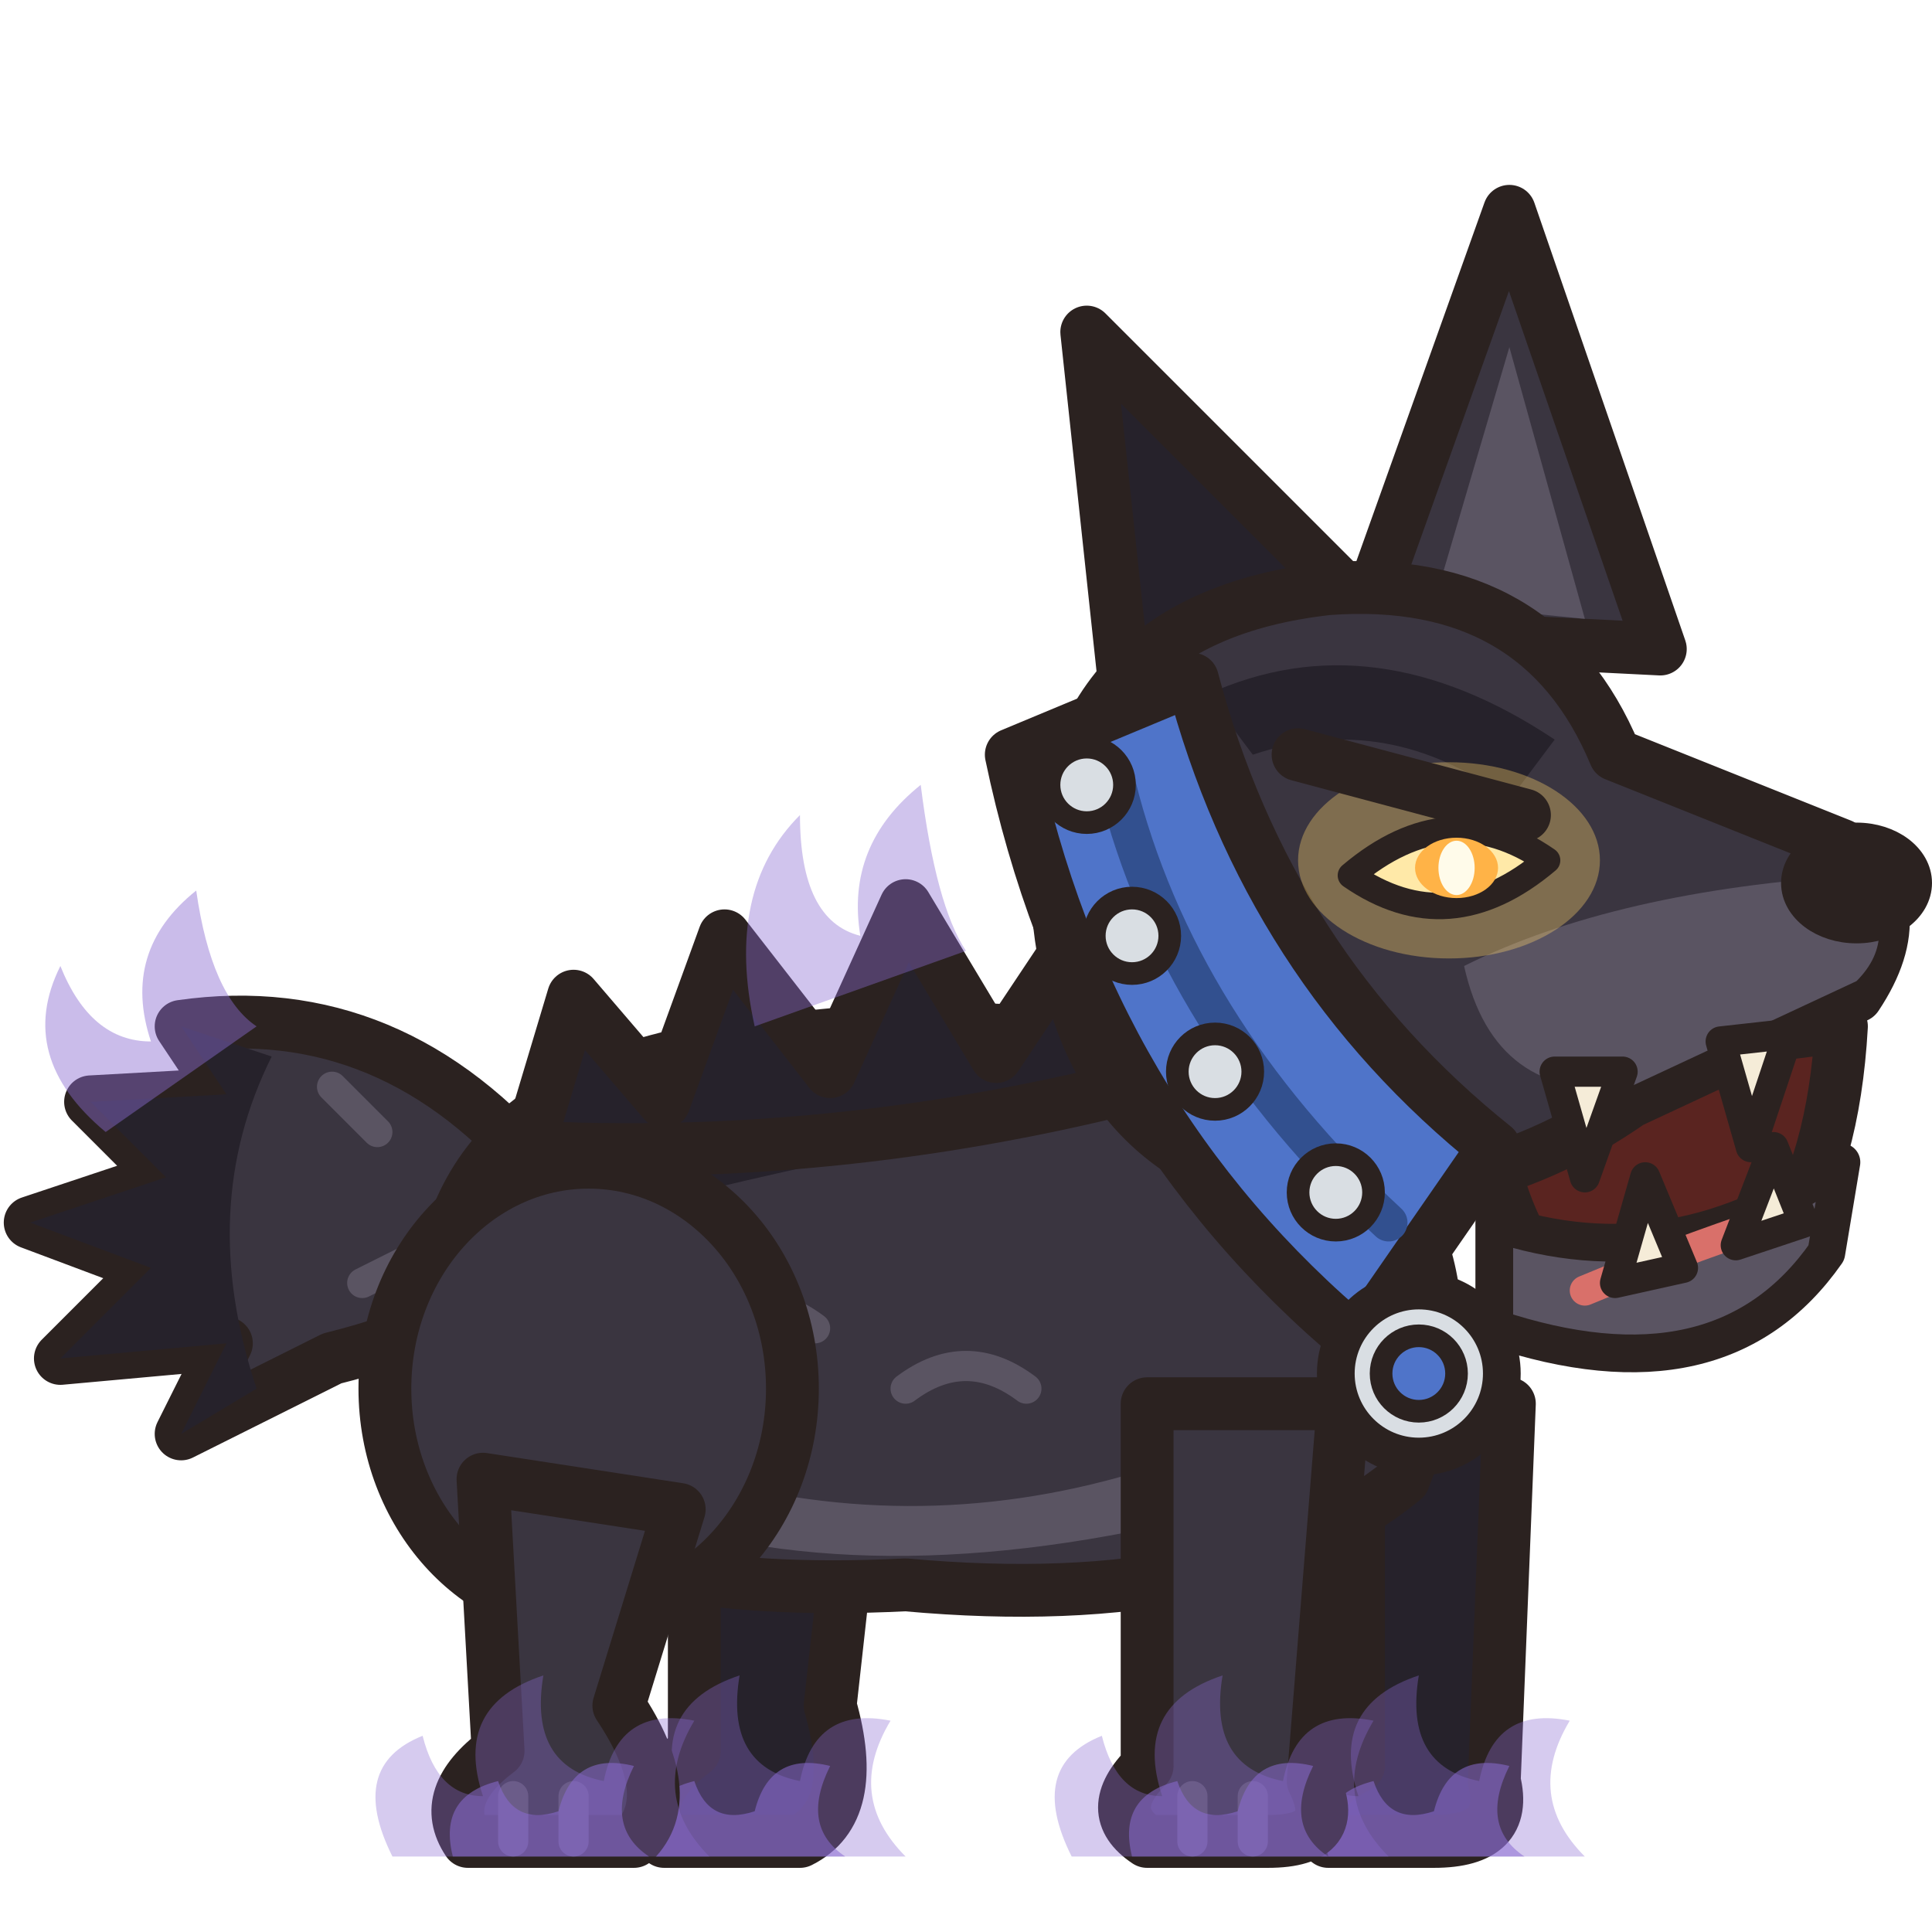
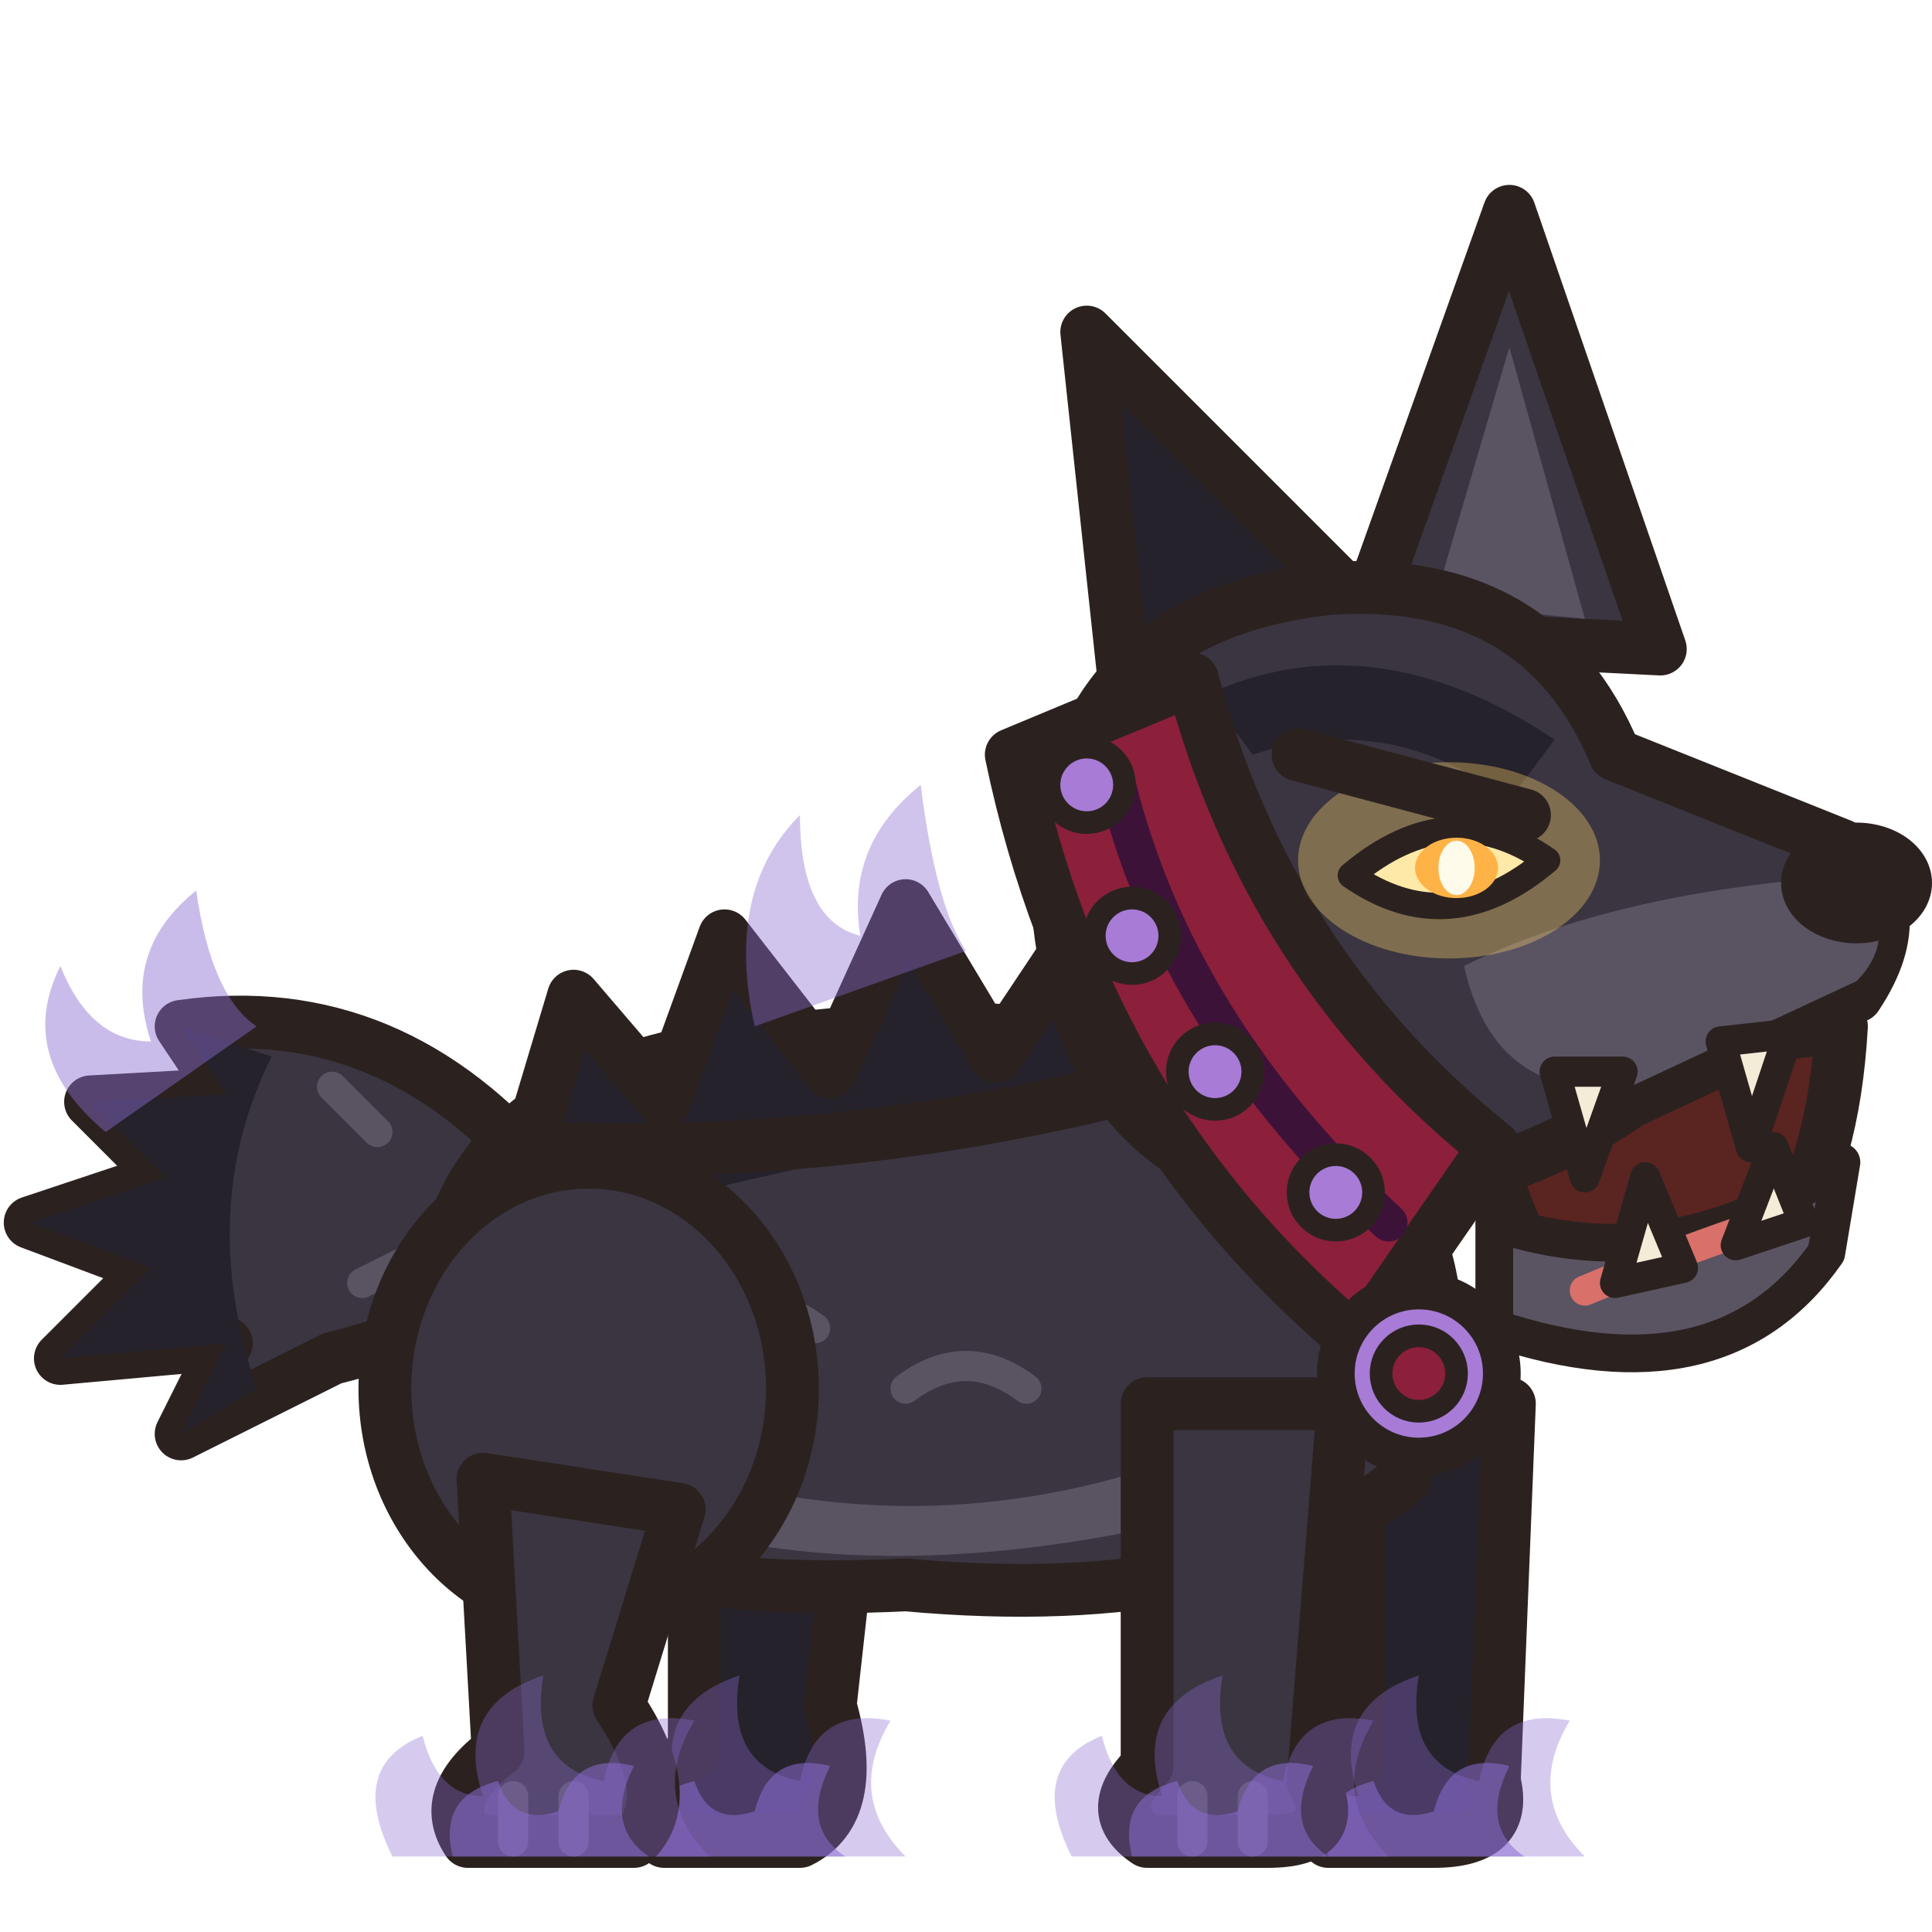
<svg xmlns="http://www.w3.org/2000/svg" viewBox="0 0 256 256" width="256" height="256">
  <g stroke="#2b2220" stroke-width="7" stroke-linejoin="round" stroke-linecap="round">
    <path d="M72 156 Q52 132 24 136 L30 145 L12 146 L22 156 L4 162 L20 168 L8 180 L30 178 L24 190 L44 180 Q60 176 72 168 Z" fill="#3a3540" />
    <path d="M24 136 L30 145 L12 146 L22 156 L4 162 L20 168 L8 180 L30 178 L24 190 L34 184 Q26 160 36 140 Z" fill="#26222b" stroke="none" />
    <path d="M50 150 L44 144 M56 166 L48 170" fill="none" stroke="#5a5462" stroke-width="4" />
    <path d="M14 150 Q2 140 8 128 Q12 138 20 138 Q16 126 26 118 Q28 132 34 136 Z" fill="#8a6bd1" opacity="0.45" stroke="none" />
    <path d="M92 190 L114 190 L110 226 Q114 240 106 244 L88 244 Q84 238 92 232 Z" fill="#26222b" />
    <path d="M78 246 Q72 234 82 230 Q84 238 90 238 Q86 226 98 222 Q96 234 106 236 Q108 226 118 228 Q112 238 120 246 Z" fill="#8a6bd1" opacity="0.35" stroke="none" />
    <path d="M86 246 Q84 238 92 236 Q94 242 100 240 Q102 232 110 234 Q106 242 112 246 Z" fill="#8a6bd1" opacity="0.55" stroke="none" />
    <path d="M180 186 L200 186 L198 236 Q200 244 190 244 L176 244 Q172 238 180 234 Z" fill="#26222b" />
    <path d="M168 246 Q162 234 172 230 Q174 238 180 238 Q176 226 188 222 Q186 234 196 236 Q198 226 208 228 Q202 238 210 246 Z" fill="#8a6bd1" opacity="0.35" stroke="none" />
    <path d="M176 246 Q174 238 182 236 Q184 242 190 240 Q192 232 200 234 Q196 242 202 246 Z" fill="#8a6bd1" opacity="0.55" stroke="none" />
    <path d="M58 176 Q58 142 102 138 Q148 132 176 148 Q198 166 186 196 Q164 214 120 210 Q80 212 64 198 Q56 188 58 176 Z" fill="#3a3540" />
    <path d="M88 202 Q122 212 170 198 Q166 190 154 194 Q124 204 94 196 Z" fill="#5a5462" stroke="none" />
    <path d="M76 146 Q118 132 164 144 Q124 150 84 160 Z" fill="#26222b" stroke="none" />
    <path d="M92 176 Q100 170 108 176 M120 184 Q128 178 136 184" fill="none" stroke="#5a5462" stroke-width="4" />
    <ellipse cx="78" cy="184" rx="27" ry="30" fill="#3a3540" />
    <path d="M64 196 L90 200 L82 226 Q90 238 84 244 L62 244 Q58 238 66 232 Z" fill="#3a3540" />
    <path d="M68 238 L68 244 M76 238 L76 244" stroke="#5a5462" stroke-width="4" />
    <path d="M52 246 Q46 234 56 230 Q58 238 64 238 Q60 226 72 222 Q70 234 80 236 Q82 226 92 228 Q86 238 94 246 Z" fill="#8a6bd1" opacity="0.35" stroke="none" />
    <path d="M60 246 Q58 238 66 236 Q68 242 74 240 Q76 232 84 234 Q80 242 86 246 Z" fill="#8a6bd1" opacity="0.55" stroke="none" />
    <path d="M152 186 L178 186 L174 236 Q178 244 168 244 L152 244 Q146 240 152 234 Z" fill="#3a3540" />
    <path d="M158 238 L158 244 M166 238 L166 244" stroke="#5a5462" stroke-width="4" />
    <path d="M142 246 Q136 234 146 230 Q148 238 154 238 Q150 226 162 222 Q160 234 170 236 Q172 226 182 228 Q176 238 184 246 Z" fill="#8a6bd1" opacity="0.35" stroke="none" />
    <path d="M150 246 Q148 238 156 236 Q158 242 164 240 Q166 232 174 234 Q170 242 176 246 Z" fill="#8a6bd1" opacity="0.55" stroke="none" />
    <path d="M70 152 L76 132 L88 146 L96 124 L110 142 L120 120 L132 140 L144 122 L150 144 Q110 154 70 152 Z" fill="#26222b" />
    <path d="M100 136 Q96 118 106 108 Q106 122 114 124 Q112 112 122 104 Q124 120 128 126 Z" fill="#8a6bd1" opacity="0.4" stroke="none" />
    <path d="M150 100 L144 44 L180 80 Z" fill="#26222b" />
    <path d="M180 84 L200 28 L220 86 Z" fill="#3a3540" />
    <path d="M190 80 L200 46 L210 82 Z" fill="#5a5462" stroke="none" />
    <path d="M196 142 L244 136 Q242 172 216 178 Q198 170 196 142 Z" fill="#5a2420" />
    <path d="M198 162 Q222 170 244 154 L242 166 Q228 186 198 176 Z" fill="#5a5462" stroke-width="5" />
    <path d="M210 171 Q222 166 234 162" fill="none" stroke="#d9706a" stroke-width="4" />
    <path d="M214 170 L218 156 L223 168 Z M230 165 L235 152 L239 162 Z" fill="#f5ecd8" stroke-width="4" />
    <path d="M140 118 Q140 82 176 78 Q204 76 214 100 L244 112 Q254 120 246 132 L216 146 Q196 160 170 158 Q142 152 140 118 Z" fill="#3a3540" />
    <path d="M194 128 Q214 118 246 116 Q252 124 246 130 L216 144 Q198 146 194 128 Z" fill="#5a5462" stroke="none" />
    <path d="M160 92 Q182 82 206 98 L200 106 Q184 94 166 100 Z" fill="#26222b" stroke="none" />
    <path d="M150 136 Q164 150 186 150 Q172 140 166 128 Z" fill="#5a5462" stroke="none" />
    <ellipse cx="246" cy="117" rx="8" ry="6" fill="#2b2220" stroke-width="4" />
    <path d="M206 142 L210 156 L215 142 Z M228 138 L232 152 L237 137 Z" fill="#f5ecd8" stroke-width="4" />
-     <path d="M134 100 L158 90 Q168 128 198 152 L180 178 Q144 148 134 100 Z" fill="#4f74c9" />
-     <path d="M148 104 Q156 136 184 162" fill="none" stroke="#32508f" stroke-width="5" />
-     <circle cx="144" cy="104" r="5" fill="#d9dee3" stroke-width="3" />
-     <circle cx="150" cy="124" r="5" fill="#d9dee3" stroke-width="3" />
-     <circle cx="161" cy="142" r="5" fill="#d9dee3" stroke-width="3" />
-     <circle cx="177" cy="158" r="5" fill="#d9dee3" stroke-width="3" />
-     <circle cx="188" cy="182" r="11" fill="#d9dee3" stroke-width="5" />
-     <circle cx="188" cy="182" r="5" fill="#4f74c9" stroke-width="3" />
+     <path d="M134 100 L158 90 Q168 128 198 152 L180 178 Q144 148 134 100 Z" fill="#8c1f3a" />
+     <path d="M148 104 Q156 136 184 162" fill="none" stroke="#3d1238" stroke-width="5" />
+     <circle cx="144" cy="104" r="5" fill="#a77bd6" stroke-width="3" />
+     <circle cx="150" cy="124" r="5" fill="#a77bd6" stroke-width="3" />
+     <circle cx="161" cy="142" r="5" fill="#a77bd6" stroke-width="3" />
+     <circle cx="177" cy="158" r="5" fill="#a77bd6" stroke-width="3" />
+     <circle cx="188" cy="182" r="11" fill="#a77bd6" stroke-width="5" />
+     <circle cx="188" cy="182" r="5" fill="#8c1f3a" stroke-width="3" />
  </g>
  <ellipse cx="192" cy="114" rx="20" ry="13" fill="#ffd36b" opacity="0.35" />
  <path d="M172 100 L202 108" stroke="#2b2220" stroke-width="7" stroke-linecap="round" />
  <path d="M179 116 Q192 105 205 114 Q192 125 179 116 Z" fill="#ffe9a8" stroke="#2b2220" stroke-width="3.5" stroke-linejoin="round" />
  <ellipse cx="193" cy="115" rx="5.5" ry="4" fill="#ffb347" />
  <ellipse cx="193" cy="115" rx="2.4" ry="3.6" fill="#fffbea" />
</svg>
